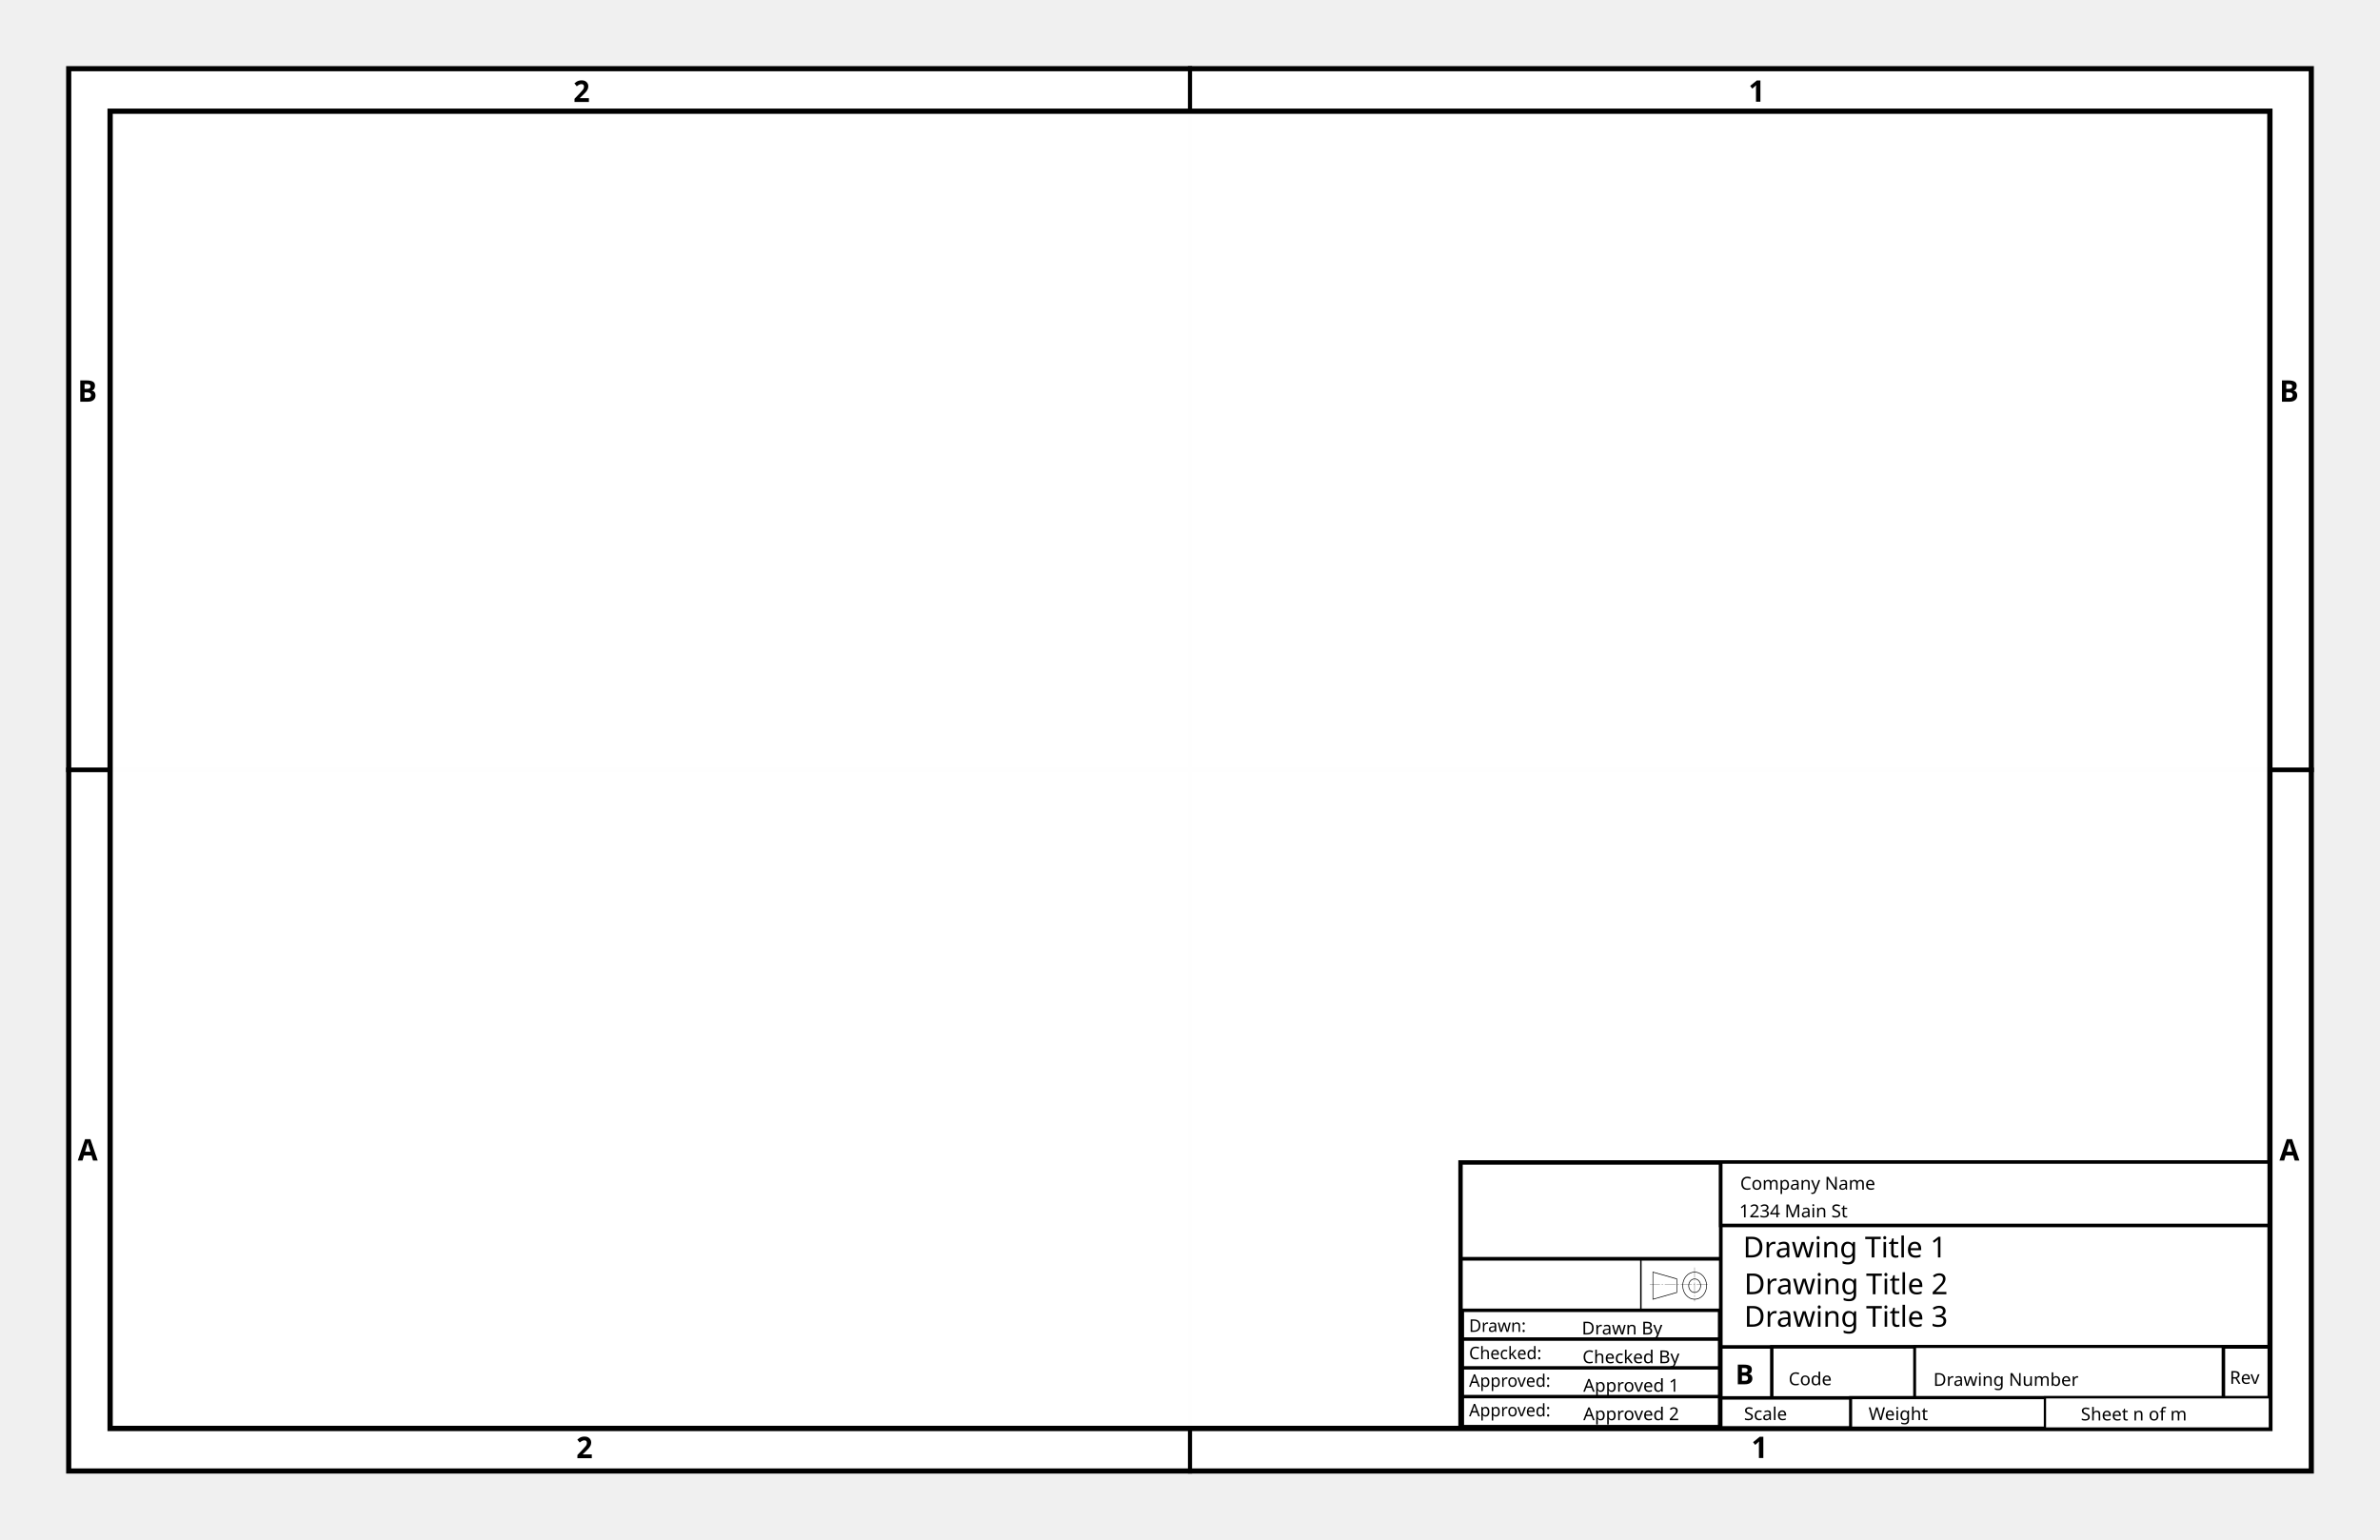
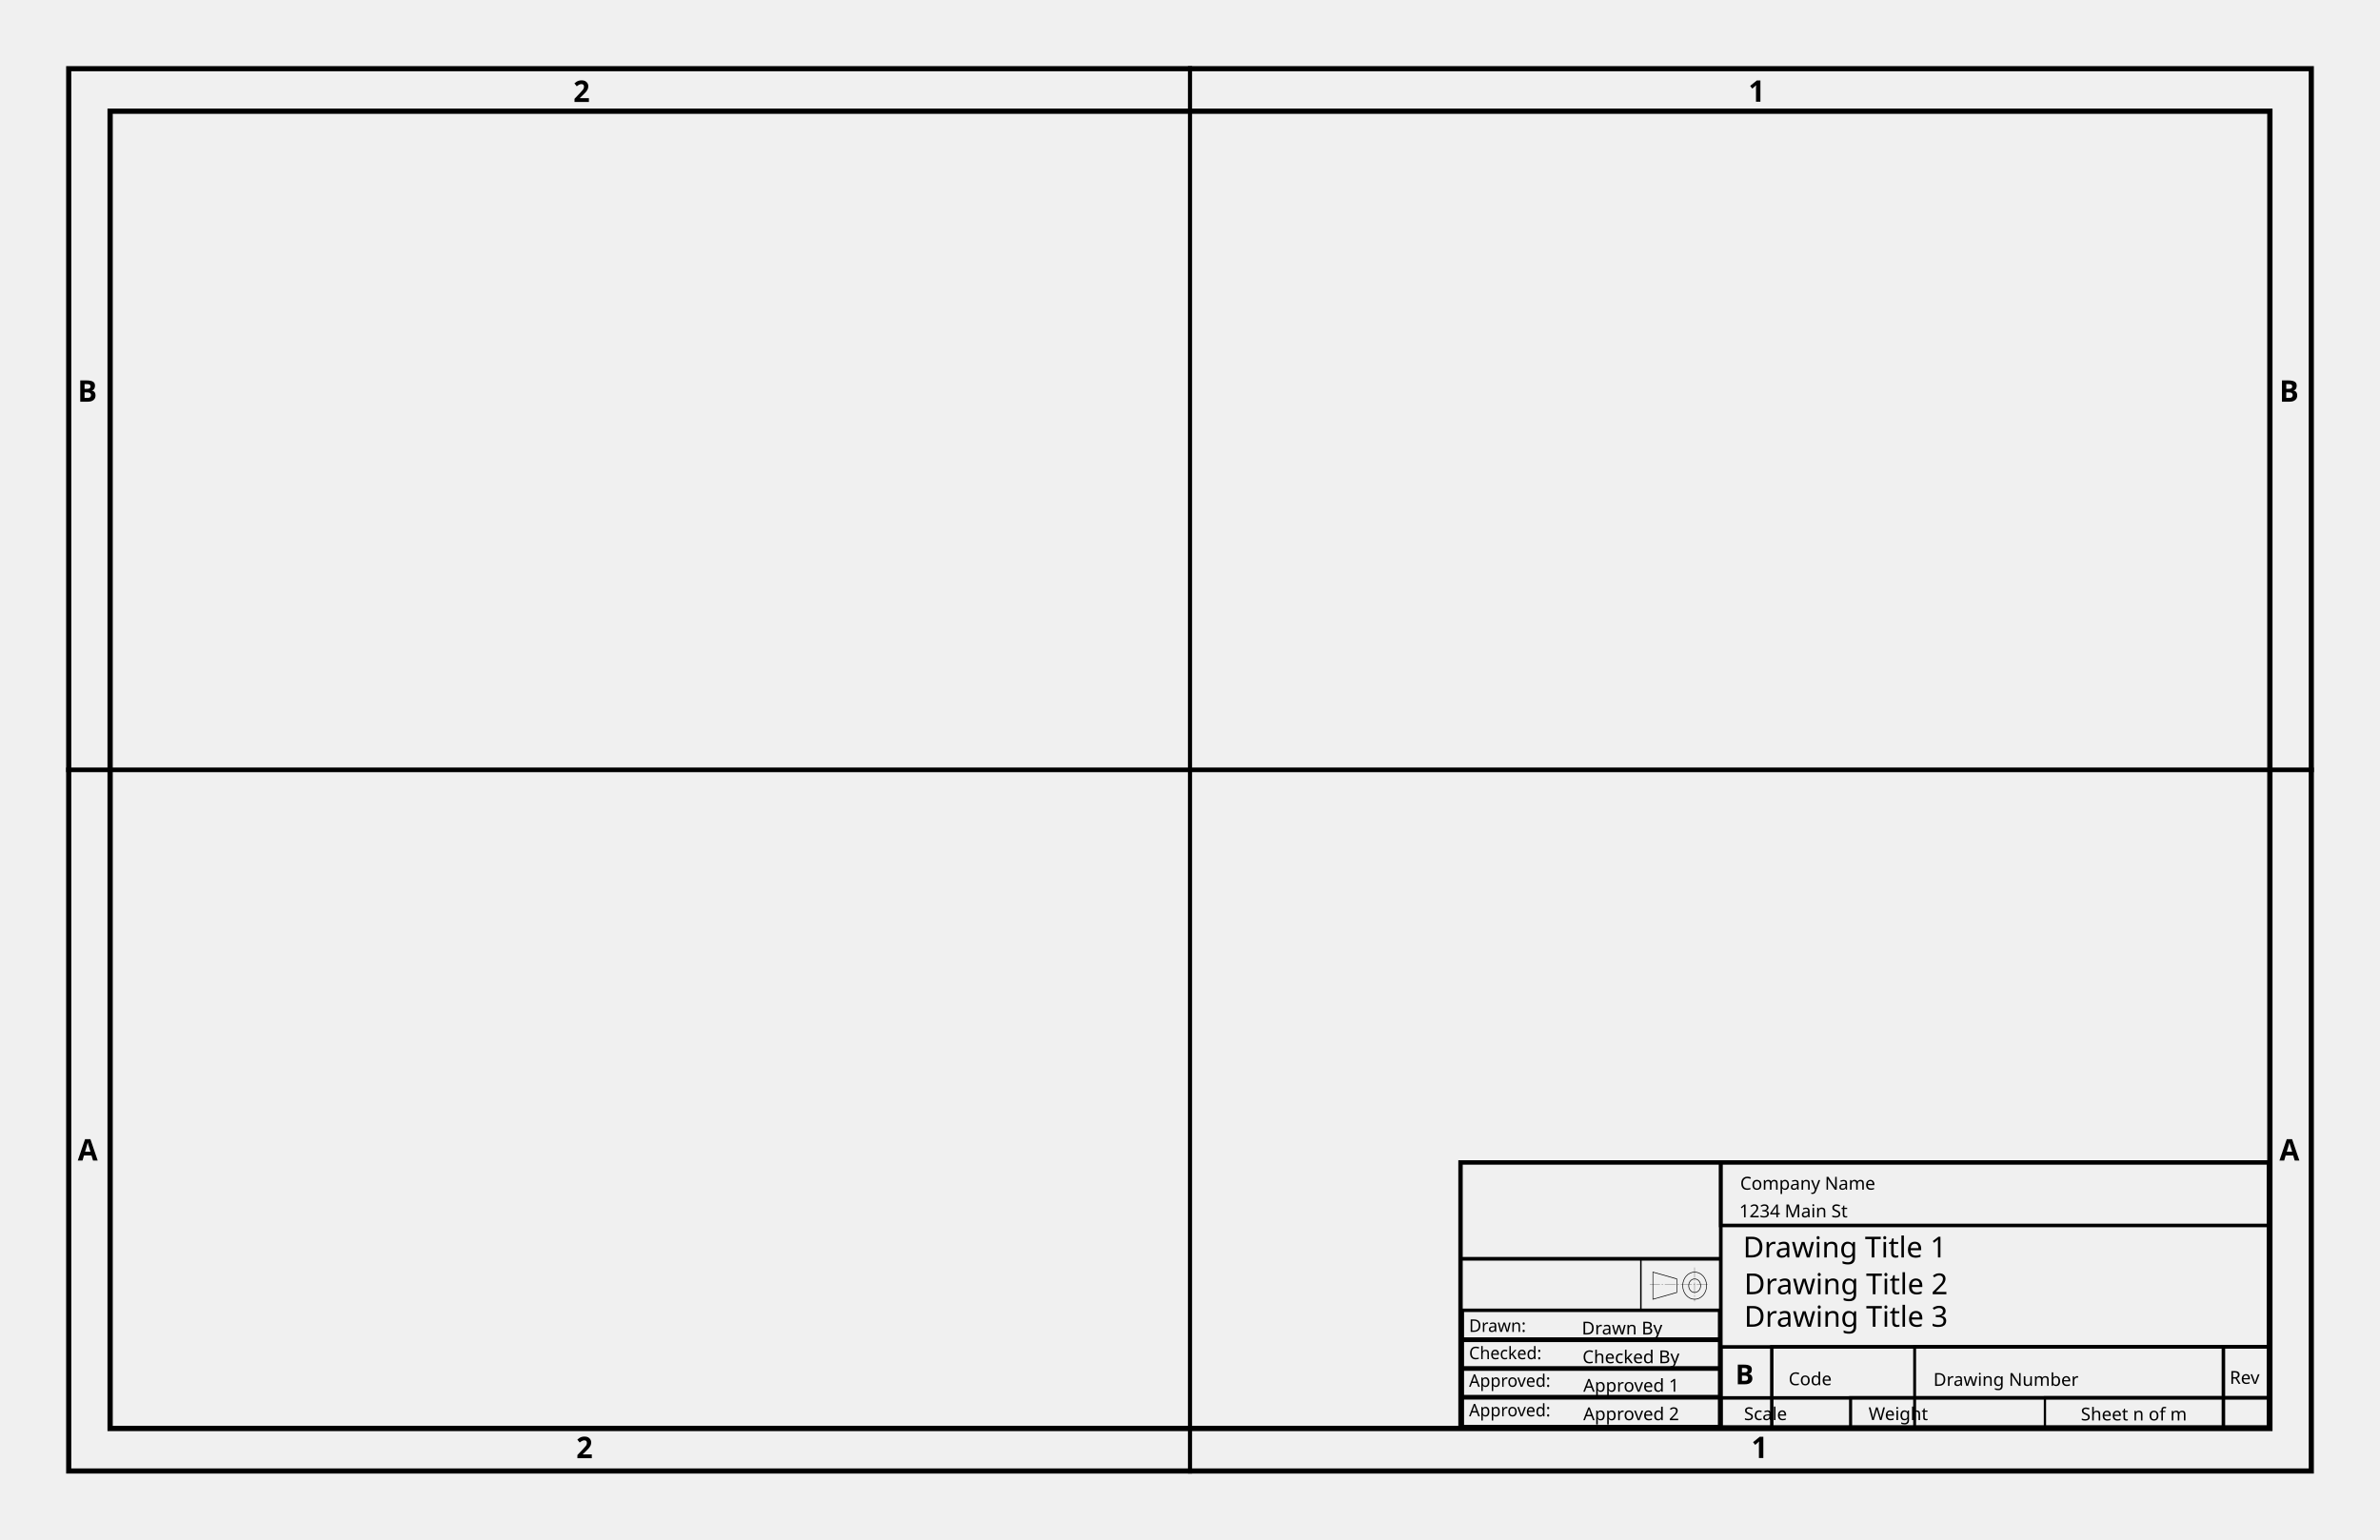
<svg xmlns="http://www.w3.org/2000/svg" xmlns:ns1="http://www.freecad.org/wiki/index.php?title=Svg_Namespace" id="svg1061" width="431.8mm" height="279.4mm" version="1.1" viewBox="0 0 431.8 279.4">
  <defs id="defs1" />
  <g id="layer1" transform="translate(0 -17.6)">
    <g id="g1762">
      <g id="g1669" stroke="#000">
        <g id="g1661">
-           <rect id="rectOutline" x="12.466" y="30.066" width="406.87" height="254.47" color="#000000" fill="#fff" fill-opacity=".996" stroke-linecap="round" stroke-width=".932">
+           <rect id="rectOutline" x="12.466" y="30.066" width="406.87" height="254.47" color="#000000" fill="none" fill-opacity=".996" stroke-linecap="round" stroke-width=".932">
            </rect>
          <path id="path4597" d="m215.9 29.6v255.4" fill="none" stroke-width=".748" />
          <path id="path4593" d="m12 157.3h407.8" fill="none" stroke-width=".842" />
        </g>
-         <rect id="rect3675" x="19.979" y="37.779" width="391.84" height="239.04" color="#000000" fill="#fff" fill-opacity=".996" stroke-linecap="round" stroke-width=".958" />
+         <rect id="rect3675" x="19.979" y="37.779" width="391.84" height="239.04" color="#000000" fill="none" fill-opacity=".996" stroke-linecap="round" stroke-width=".958" />
      </g>
      <text id="text4599" transform="scale(.98357 1.0167)" x="14.346" y="224.456" color="#000000" fill="#000000" font-family="sans-serif" font-size="5.32px" font-weight="bold" letter-spacing="0px" stroke-width="1px" word-spacing="0px" style="line-height:0%;text-decoration-line:none;text-indent:0;text-transform:none">
        <tspan id="tspan4601" x="14.346" y="224.456" font-family="sans-serif" font-size="5.322px" stroke-width="1px" style="line-height:1.25">A</tspan>
      </text>
      <text id="text4603" transform="scale(.98357 1.0167)" x="14.32" y="89.006" color="#000000" fill="#000000" font-family="sans-serif" font-size="5.32px" font-weight="bold" letter-spacing="0px" stroke-width="1px" word-spacing="0px" style="line-height:0%;text-decoration-line:none;text-indent:0;text-transform:none">
        <tspan id="tspan4605" x="14.32" y="89.006" font-family="sans-serif" font-size="5.322px" stroke-width="1px" style="line-height:1.25">B</tspan>
      </text>
      <text id="text4607" transform="scale(.98357 1.0167)" x="420.47" y="224.456" color="#000000" fill="#000000" font-family="sans-serif" font-size="5.32px" font-weight="bold" letter-spacing="0px" stroke-width="1px" word-spacing="0px" style="line-height:0%;text-decoration-line:none;text-indent:0;text-transform:none">
        <tspan id="tspan4609" x="420.47" y="224.456" font-family="sans-serif" font-size="5.322px" stroke-width="1px" style="line-height:1.25">A</tspan>
      </text>
      <text id="text4611" transform="scale(.98357 1.0167)" x="420.444" y="89.006" color="#000000" fill="#000000" font-family="sans-serif" font-size="5.32px" font-weight="bold" letter-spacing="0px" stroke-width="1px" word-spacing="0px" style="line-height:0%;text-decoration-line:none;text-indent:0;text-transform:none">
        <tspan id="tspan4613" x="420.444" y="89.006" font-family="sans-serif" font-size="5.322px" stroke-width="1px" style="line-height:1.25">B</tspan>
      </text>
      <text id="text4615" transform="scale(.98357 1.0167)" x="323.058" y="277.543" color="#000000" fill="#000000" font-family="sans-serif" font-size="5.32px" font-weight="bold" letter-spacing="0px" stroke-width="1px" word-spacing="0px" style="line-height:0%;text-decoration-line:none;text-indent:0;text-transform:none">
        <tspan id="tspan4617" x="323.058" y="277.543" font-family="sans-serif" font-size="5.322px" stroke-width="1px" style="line-height:1.25">1</tspan>
      </text>
      <text id="text4619" transform="scale(.98357 1.0167)" x="106.291" y="277.578" color="#000000" fill="#000000" font-family="sans-serif" font-size="5.32px" font-weight="bold" letter-spacing="0px" stroke-width="1px" word-spacing="0px" style="line-height:0%;text-decoration-line:none;text-indent:0;text-transform:none">
        <tspan id="tspan4621" x="106.291" y="277.578" font-family="sans-serif" font-size="5.322px" stroke-width="1px" style="line-height:1.25">2</tspan>
      </text>
      <text id="text4623" transform="scale(.98357 1.0167)" x="322.52" y="35.47" color="#000000" fill="#000000" font-family="sans-serif" font-size="5.32px" font-weight="bold" letter-spacing="0px" stroke-width="1px" word-spacing="0px" style="line-height:0%;text-decoration-line:none;text-indent:0;text-transform:none">
        <tspan id="tspan4625" x="322.52" y="35.47" font-family="sans-serif" font-size="5.322px" stroke-width="1px" style="line-height:1.25">1</tspan>
      </text>
      <text id="text4627" transform="scale(.98357 1.0167)" x="105.753" y="35.505" color="#000000" fill="#000000" font-family="sans-serif" font-size="5.32px" font-weight="bold" letter-spacing="0px" stroke-width="1px" word-spacing="0px" style="line-height:0%;text-decoration-line:none;text-indent:0;text-transform:none">
        <tspan id="tspan4629" x="105.753" y="35.505" font-family="sans-serif" font-size="5.322px" stroke-width="1px" style="line-height:1.25">2</tspan>
      </text>
    </g>
-     <rect id="rect2985" x="264.98" y="228.55" width="146.66" height="48.074" color="#000000" fill="#fff" fill-opacity=".996" stroke="#000" stroke-linecap="round" stroke-width=".798" />
-     <rect id="rect3757" x="312.2" y="228.48" width="99.501" height="48.216" color="#000000" fill="#fff" fill-opacity=".996" stroke="#000" stroke-linecap="round" stroke-width=".658" />
-     <rect id="rect3767" x="312.19" y="228.47" width="99.514" height="11.518" color="#000000" fill="#fff" fill-opacity=".996" stroke="#000" stroke-linecap="round" stroke-width=".645" />
-     <rect id="rect3868" x="312.2" y="262.02" width="99.51" height="14.677" color="#000000" fill="#fff" fill-opacity=".996" stroke="#000" stroke-linecap="round" stroke-width=".649" />
-     <rect id="rect3765" x="321.45" y="262.01" width="90.267" height="14.708" color="#000000" fill="#fff" fill-opacity=".996" stroke="#000" stroke-linecap="round" stroke-width=".618" />
-     <rect id="rect3870" x="347.37" y="261.96" width="64.396" height="14.804" color="#000000" fill="#fff" fill-opacity=".996" stroke="#000" stroke-linecap="round" stroke-width=".524" />
-     <rect id="rect3872" x="403.39" y="262.02" width="8.32" height="14.687" color="#000000" fill="#fff" fill-opacity=".996" stroke="#000" stroke-linecap="round" stroke-width=".639" />
-     <rect id="rect3864" x="312.19" y="271.27" width="99.525" height="5.442" color="#000000" fill="#fff" fill-opacity=".996" stroke="#000" stroke-linecap="round" stroke-width=".634" />
-     <rect id="rect3763" x="335.75" y="271.23" width="76" height="5.52" color="#000000" fill="#fff" fill-opacity=".996" stroke="#000" stroke-linecap="round" stroke-width=".558" />
-     <rect id="rect3866" x="371.01" y="271.16" width="40.811" height="5.666" color="#000000" fill="#fff" fill-opacity=".996" stroke="#000" stroke-linecap="round" stroke-width=".414" />
+     <rect id="rect2985" x="264.98" y="228.55" width="146.66" height="48.074" color="#000000" fill="none" fill-opacity=".996" stroke="#000" stroke-linecap="round" stroke-width=".798" />
+     <rect id="rect3757" x="312.2" y="228.48" width="99.501" height="48.216" color="#000000" fill="none" fill-opacity=".996" stroke="#000" stroke-linecap="round" stroke-width=".658" />
+     <rect id="rect3767" x="312.19" y="228.47" width="99.514" height="11.518" color="#000000" fill="none" fill-opacity=".996" stroke="#000" stroke-linecap="round" stroke-width=".645" />
+     <rect id="rect3868" x="312.2" y="262.02" width="99.51" height="14.677" color="#000000" fill="none" fill-opacity=".996" stroke="#000" stroke-linecap="round" stroke-width=".649" />
+     <rect id="rect3765" x="321.45" y="262.01" width="90.267" height="14.708" color="#000000" fill="none" fill-opacity=".996" stroke="#000" stroke-linecap="round" stroke-width=".618" />
+     <rect id="rect3870" x="347.37" y="261.96" width="64.396" height="14.804" color="#000000" fill="none" fill-opacity=".996" stroke="#000" stroke-linecap="round" stroke-width=".524" />
+     <rect id="rect3872" x="403.39" y="262.02" width="8.32" height="14.687" color="#000000" fill="none" fill-opacity=".996" stroke="#000" stroke-linecap="round" stroke-width=".639" />
+     <rect id="rect3864" x="312.19" y="271.27" width="99.525" height="5.442" color="#000000" fill="none" fill-opacity=".996" stroke="#000" stroke-linecap="round" stroke-width=".634" />
+     <rect id="rect3763" x="335.75" y="271.23" width="76" height="5.52" color="#000000" fill="none" fill-opacity=".996" stroke="#000" stroke-linecap="round" stroke-width=".558" />
+     <rect id="rect3866" x="371.01" y="271.16" width="40.811" height="5.666" color="#000000" fill="none" fill-opacity=".996" stroke="#000" stroke-linecap="round" stroke-width=".414" />
    <path id="path5183" d="m312.03 246.03h-47.003" fill="none" stroke="#000" stroke-width=".665" />
    <path id="path5185" d="m297.7 246.18v9.056" fill="none" stroke="#000" stroke-width=".266" />
-     <rect id="rect5966" x="265.31" y="255.38" width="46.677" height="5.451" color="#000000" fill="#fff" fill-opacity=".996" stroke="#000" stroke-linecap="round" stroke-width=".625" />
-     <rect id="rect6005" x="265.31" y="260.6" width="46.677" height="5.451" color="#000000" fill="#fff" fill-opacity=".996" stroke="#000" stroke-linecap="round" stroke-width=".625" />
-     <rect id="rect6007" x="265.31" y="265.82" width="46.677" height="5.451" color="#000000" fill="#fff" fill-opacity=".996" stroke="#000" stroke-linecap="round" stroke-width=".625" />
-     <rect id="rect6009" x="265.31" y="271.04" width="46.677" height="5.451" color="#000000" fill="#fff" fill-opacity=".996" stroke="#000" stroke-linecap="round" stroke-width=".625" />
+     <rect id="rect5966" x="265.31" y="255.38" width="46.677" height="5.451" color="#000000" fill="none" fill-opacity=".996" stroke="#000" stroke-linecap="round" stroke-width=".625" />
+     <rect id="rect6005" x="265.31" y="260.6" width="46.677" height="5.451" color="#000000" fill="none" fill-opacity=".996" stroke="#000" stroke-linecap="round" stroke-width=".625" />
+     <rect id="rect6007" x="265.31" y="265.82" width="46.677" height="5.451" color="#000000" fill="none" fill-opacity=".996" stroke="#000" stroke-linecap="round" stroke-width=".625" />
+     <rect id="rect6009" x="265.31" y="271.04" width="46.677" height="5.451" color="#000000" fill="none" fill-opacity=".996" stroke="#000" stroke-linecap="round" stroke-width=".625" />
    <line id="line5117" x1="299.31" x2="310.15" y1="250.68" y2="250.68" stroke="#404040" stroke-dasharray="2.022, 0.289, 0.289, 0.289" stroke-dashoffset="17.5" stroke-width=".058" />
    <line id="line5119" x1="307.44" x2="307.44" y1="247.6" y2="253.76" stroke="#404040" stroke-dasharray="2.022, 0.289, 0.289, 0.289" stroke-dashoffset="17.5" stroke-width=".058" />
    <polygon id="polygon5123" transform="matrix(.054174 0 0 .061592 299.34 247.83)" points="90 70 10 90 10 10 90 30" fill="none" stroke="#000" stroke-width="2" />
    <ellipse id="circle5125" cx="307.46" cy="250.91" rx="1.083" ry="1.232" fill="none" stroke="#000" stroke-width=".116" />
    <ellipse id="circle5127" cx="307.46" cy="250.91" rx="2.167" ry="2.464" fill="none" stroke="#000" stroke-width=".116" />
    <text id="text3332" transform="scale(.98783 1.0123)" x="269.812" y="256.139" fill="#000000" font-family="sans-serif" font-size="3.114px" letter-spacing="0px" word-spacing="0px" style="line-height:0%">
      <tspan id="tspan3334" x="269.812" y="256.139">Drawn:</tspan>
    </text>
    <text id="text3348" transform="scale(.98783 1.0123)" x="269.812" y="261.041" fill="#000000" font-family="sans-serif" font-size="3.114px" letter-spacing="0px" word-spacing="0px" style="line-height:0%">
      <tspan id="tspan3350" x="269.812" y="261.041" font-family="sans-serif">Checked:</tspan>
    </text>
    <text id="text3364" transform="scale(.98783 1.0123)" x="269.812" y="265.99" fill="#000000" font-family="sans-serif" font-size="3.114px" letter-spacing="0px" word-spacing="0px" style="line-height:0%">
      <tspan id="tspan3366" x="269.812" y="265.99" font-family="sans-serif">Approved:</tspan>
    </text>
    <text id="text3380" transform="scale(.98783 1.0123)" x="269.812" y="271.288" fill="#000000" font-family="sans-serif" font-size="3.114px" letter-spacing="0px" word-spacing="0px" style="line-height:0%">
      <tspan id="tspan3382" x="269.812" y="271.288" font-family="sans-serif">Approved:</tspan>
    </text>
  </g>
  <g id="g95" fill="#000000">
    <text id="BlockACompany" x="315.713" y="215.887" color="#000000" fill-rule="evenodd" font-family="sans-serif" font-size="3.244px" style="line-height:0%" ns1:editable="CompanyName" ns1:autofill="organization">
      <tspan id="tspan6595" x="315.713" y="215.887">Company Name</tspan>
    </text>
    <text id="BlockAAddress" x="315.539" y="220.908" color="#000000" fill-rule="evenodd" font-family="sans-serif" font-size="3.244px" style="line-height:0%" ns1:editable="CompanyAddress">
      <tspan id="tspan6603" x="315.539" y="220.908">1234 Main St</tspan>
    </text>
    <text id="BlockB Title1" x="316.229" y="228.186" font-family="sans-serif" font-size="5.242px" letter-spacing="0px" word-spacing="0px" style="line-height:0%" ns1:editable="DrawingTitle1" ns1:autofill="title">
      <tspan id="tspan4467">Drawing Title 1</tspan>
    </text>
    <text id="BlockBTitle2" x="316.435" y="234.857" font-family="sans" font-size="5.242px" letter-spacing="0px" word-spacing="0px" style="line-height:0%" ns1:editable="DrawingTitle2">
      <tspan id="tspan3762-4" x="316.435" y="234.857">Drawing Title 2</tspan>
    </text>
    <text id="BlockB Title3" x="316.435" y="240.76" font-family="sans" font-size="5.242px" letter-spacing="0px" word-spacing="0px" style="line-height:0%" ns1:editable="DrawingTitle3">
      <tspan id="tspan3766-5" x="316.435" y="240.76">Drawing Title 3</tspan>
    </text>
    <text id="BlockC DrawingNumber" x="350.779" y="251.489" color="#000000" font-family="sans-serif" font-size="3.24" letter-spacing="0px" stroke-width="1px" word-spacing="0px" style="line-height:0%;text-decoration-line:none;text-indent:0;text-transform:none" ns1:editable="drawing_number">
      <tspan id="tspan3792-9" x="350.779" y="251.489">Drawing Number</tspan>
    </text>
    <text id="BlockD Revision" x="404.529" y="251.12" color="#000000" font-family="sans-serif" font-size="3.24" letter-spacing="0px" stroke-width="1px" word-spacing="0px" style="line-height:0%;text-decoration-line:none;text-indent:0;text-transform:none" ns1:editable="revision_index">
      <tspan id="tspan3796-0" x="404.529" y="251.12">Rev</tspan>
    </text>
    <text id="BlockE DrawnBy" x="286.983" y="242.164" color="#000000" fill-rule="evenodd" font-family="sans-serif" font-size="3.24" stroke-dashoffset="2" stroke-linecap="round" stroke-linejoin="round" style="line-height:0%" ns1:autofill="author" ns1:editable="DrawnBy">
      <tspan id="tspan6969" x="286.983" y="242.164">Drawn By</tspan>
    </text>
    <text id="BlockE CheckedBy" x="287.107" y="247.379" color="#000000" fill-rule="evenodd" font-family="sans" font-size="3.24" style="line-height:0%" ns1:editable="CheckedBy">
      <tspan id="tspan6973" x="287.107" y="247.379">Checked By</tspan>
    </text>
    <text id="BlockE Approved1" x="287.25" y="252.548" color="#000000" fill-rule="evenodd" font-family="sans" font-size="3.24" style="line-height:0%" ns1:editable="Approved1">
      <tspan id="tspan6977" x="287.25" y="252.548">Approved 1</tspan>
    </text>
    <text id="BlockE Approved2" x="287.25" y="257.717" color="#000000" fill-rule="evenodd" font-family="sans" font-size="3.24" style="line-height:0%" ns1:editable="Approved2">
      <tspan id="tspan6981" x="287.25" y="257.717">Approved 2</tspan>
    </text>
    <text id="BlockH Scale" x="316.409" y="257.701" font-family="sans-serif" font-size="3.24px" letter-spacing="0px" word-spacing="0px" style="line-height:0%" ns1:editable="scale">
      <tspan id="tspan3770-2" x="316.409" y="257.701">Scale</tspan>
    </text>
    <text id="BlockI Code" x="324.502" y="251.372" color="#000000" font-family="sans-serif" font-size="3.24" letter-spacing="0px" stroke-width="1px" word-spacing="0px" style="line-height:0%;text-decoration-line:none;text-indent:0;text-transform:none" ns1:editable="Code">
      <tspan id="tspan3788-7" x="324.502" y="251.372">Code</tspan>
    </text>
    <text id="BlockJ Size" x="314.835" y="251.202" font-family="sans-serif" font-size="5" font-weight="bold" letter-spacing="0px" word-spacing="0px" style="line-height:0%">
      <tspan id="tspan3784" x="314.835" y="251.202">B</tspan>
    </text>
    <text id="BlockK Weight" x="339.015" y="240.701" font-family="sans-serif" font-size="3.24px" letter-spacing="0px" word-spacing="0px" style="line-height:0%" ns1:editable="Weight">
      <tspan id="tspan3774-9" x="339.015" y="257.701">Weight</tspan>
    </text>
    <text id="BlockL Sheet" x="377.525" y="257.76" font-family="sans-serif" font-size="3.24px" letter-spacing="0px" word-spacing="0px" style="line-height:0%" ns1:editable="Sheet" ns1:autofill="sheet">
      <tspan id="tspan3780-0" x="377.525" y="257.76">Sheet n of m</tspan>
    </text>
  </g>
</svg>
